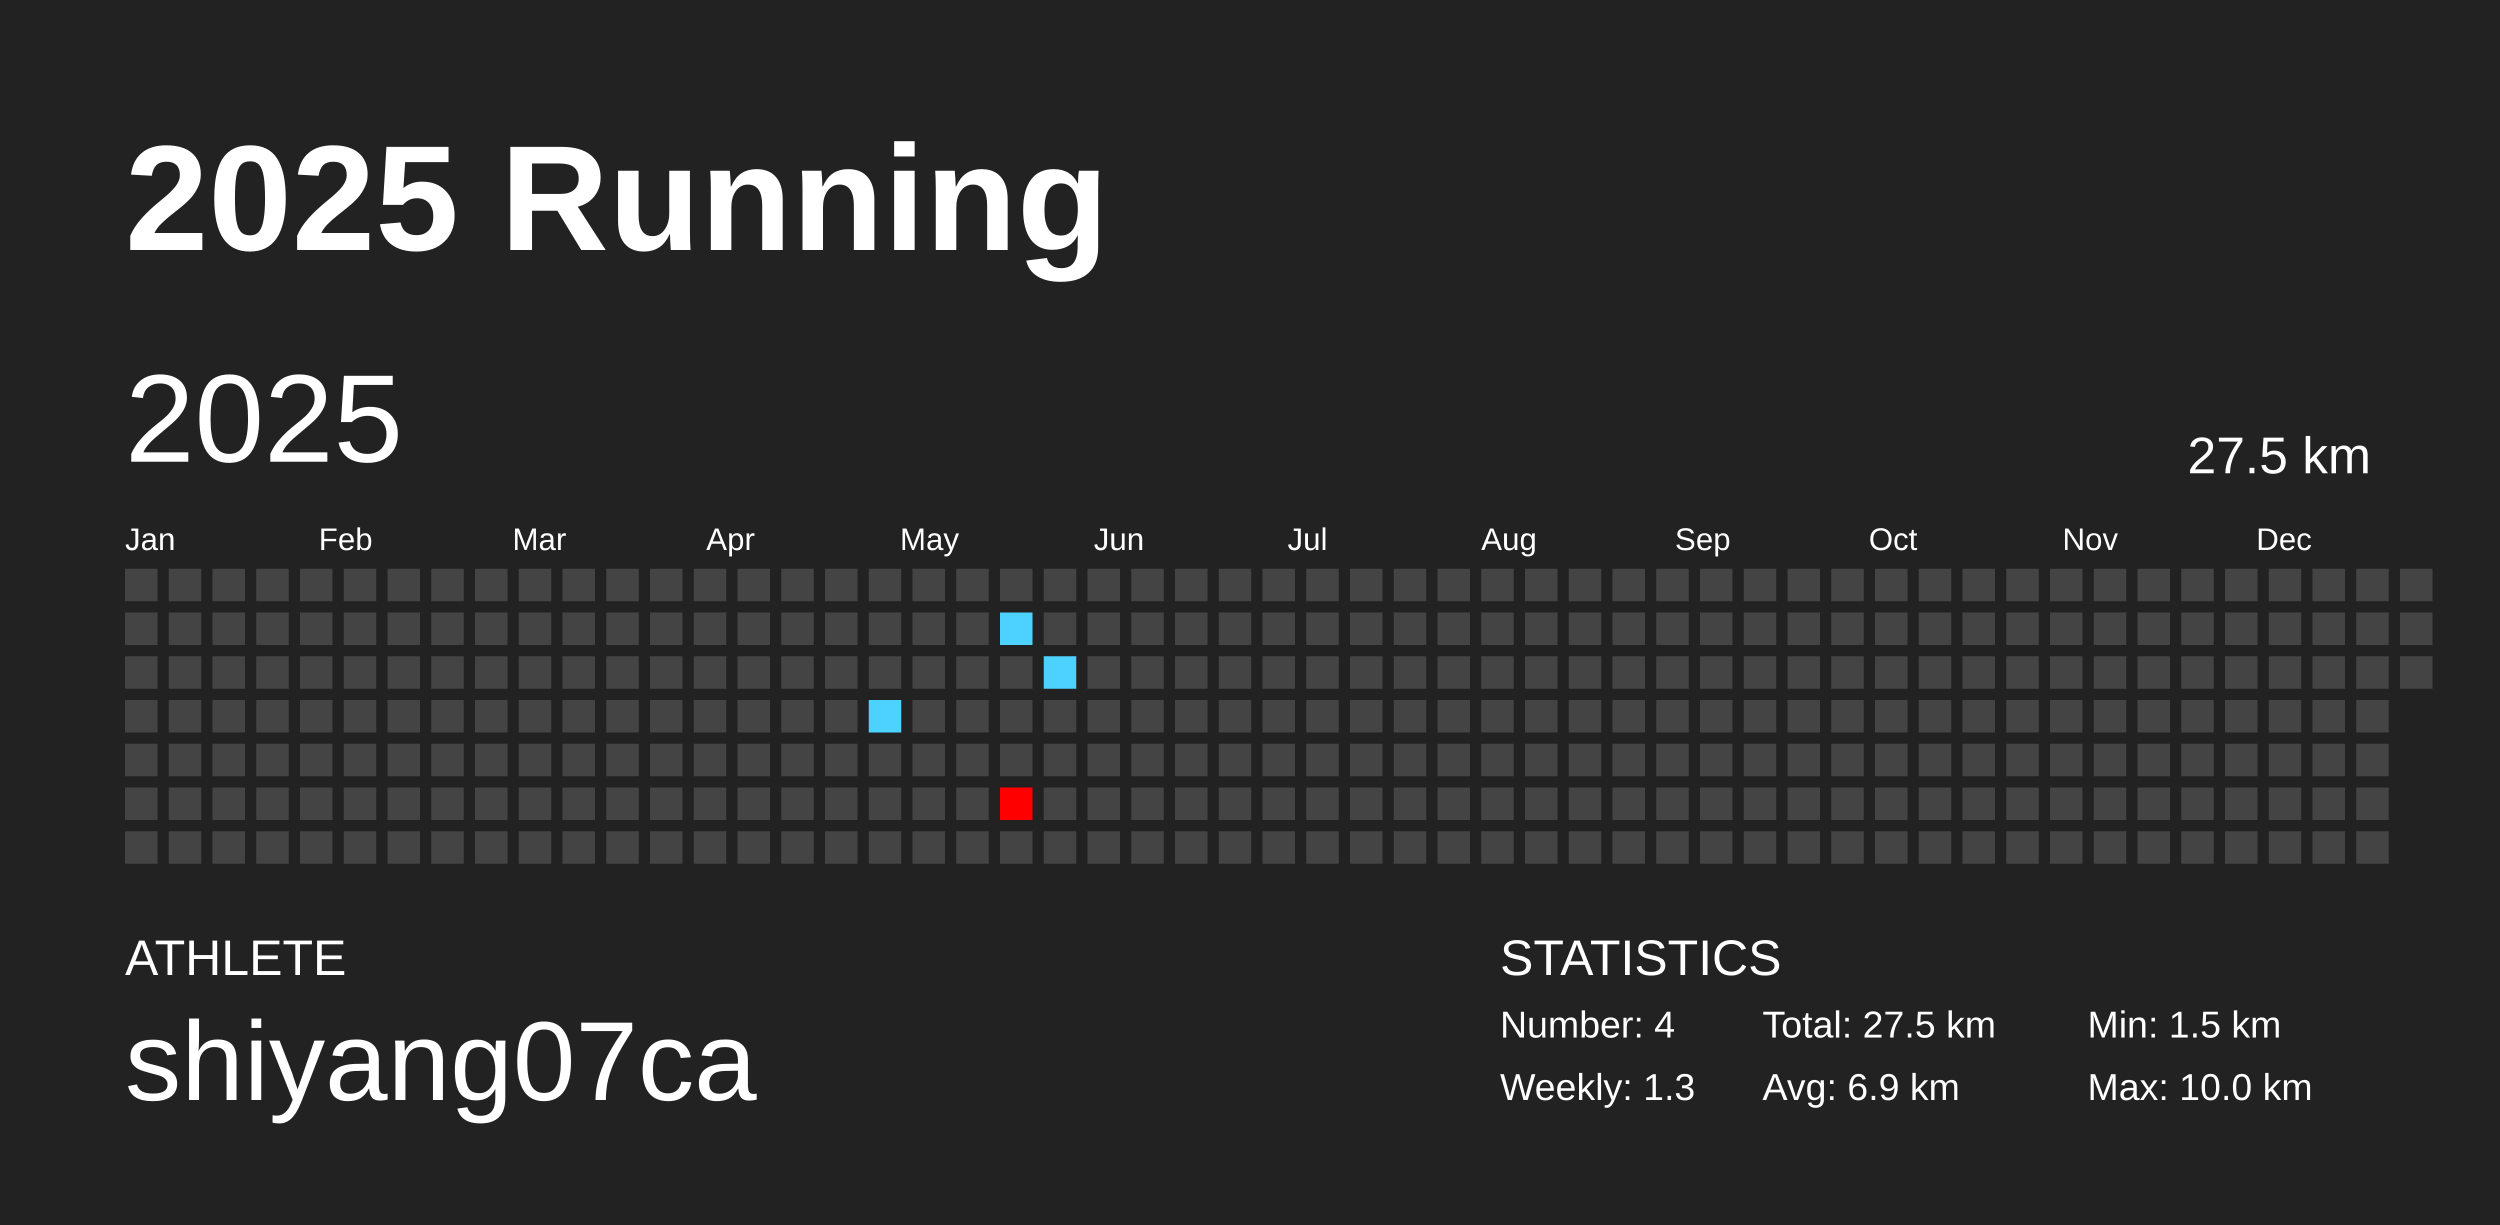
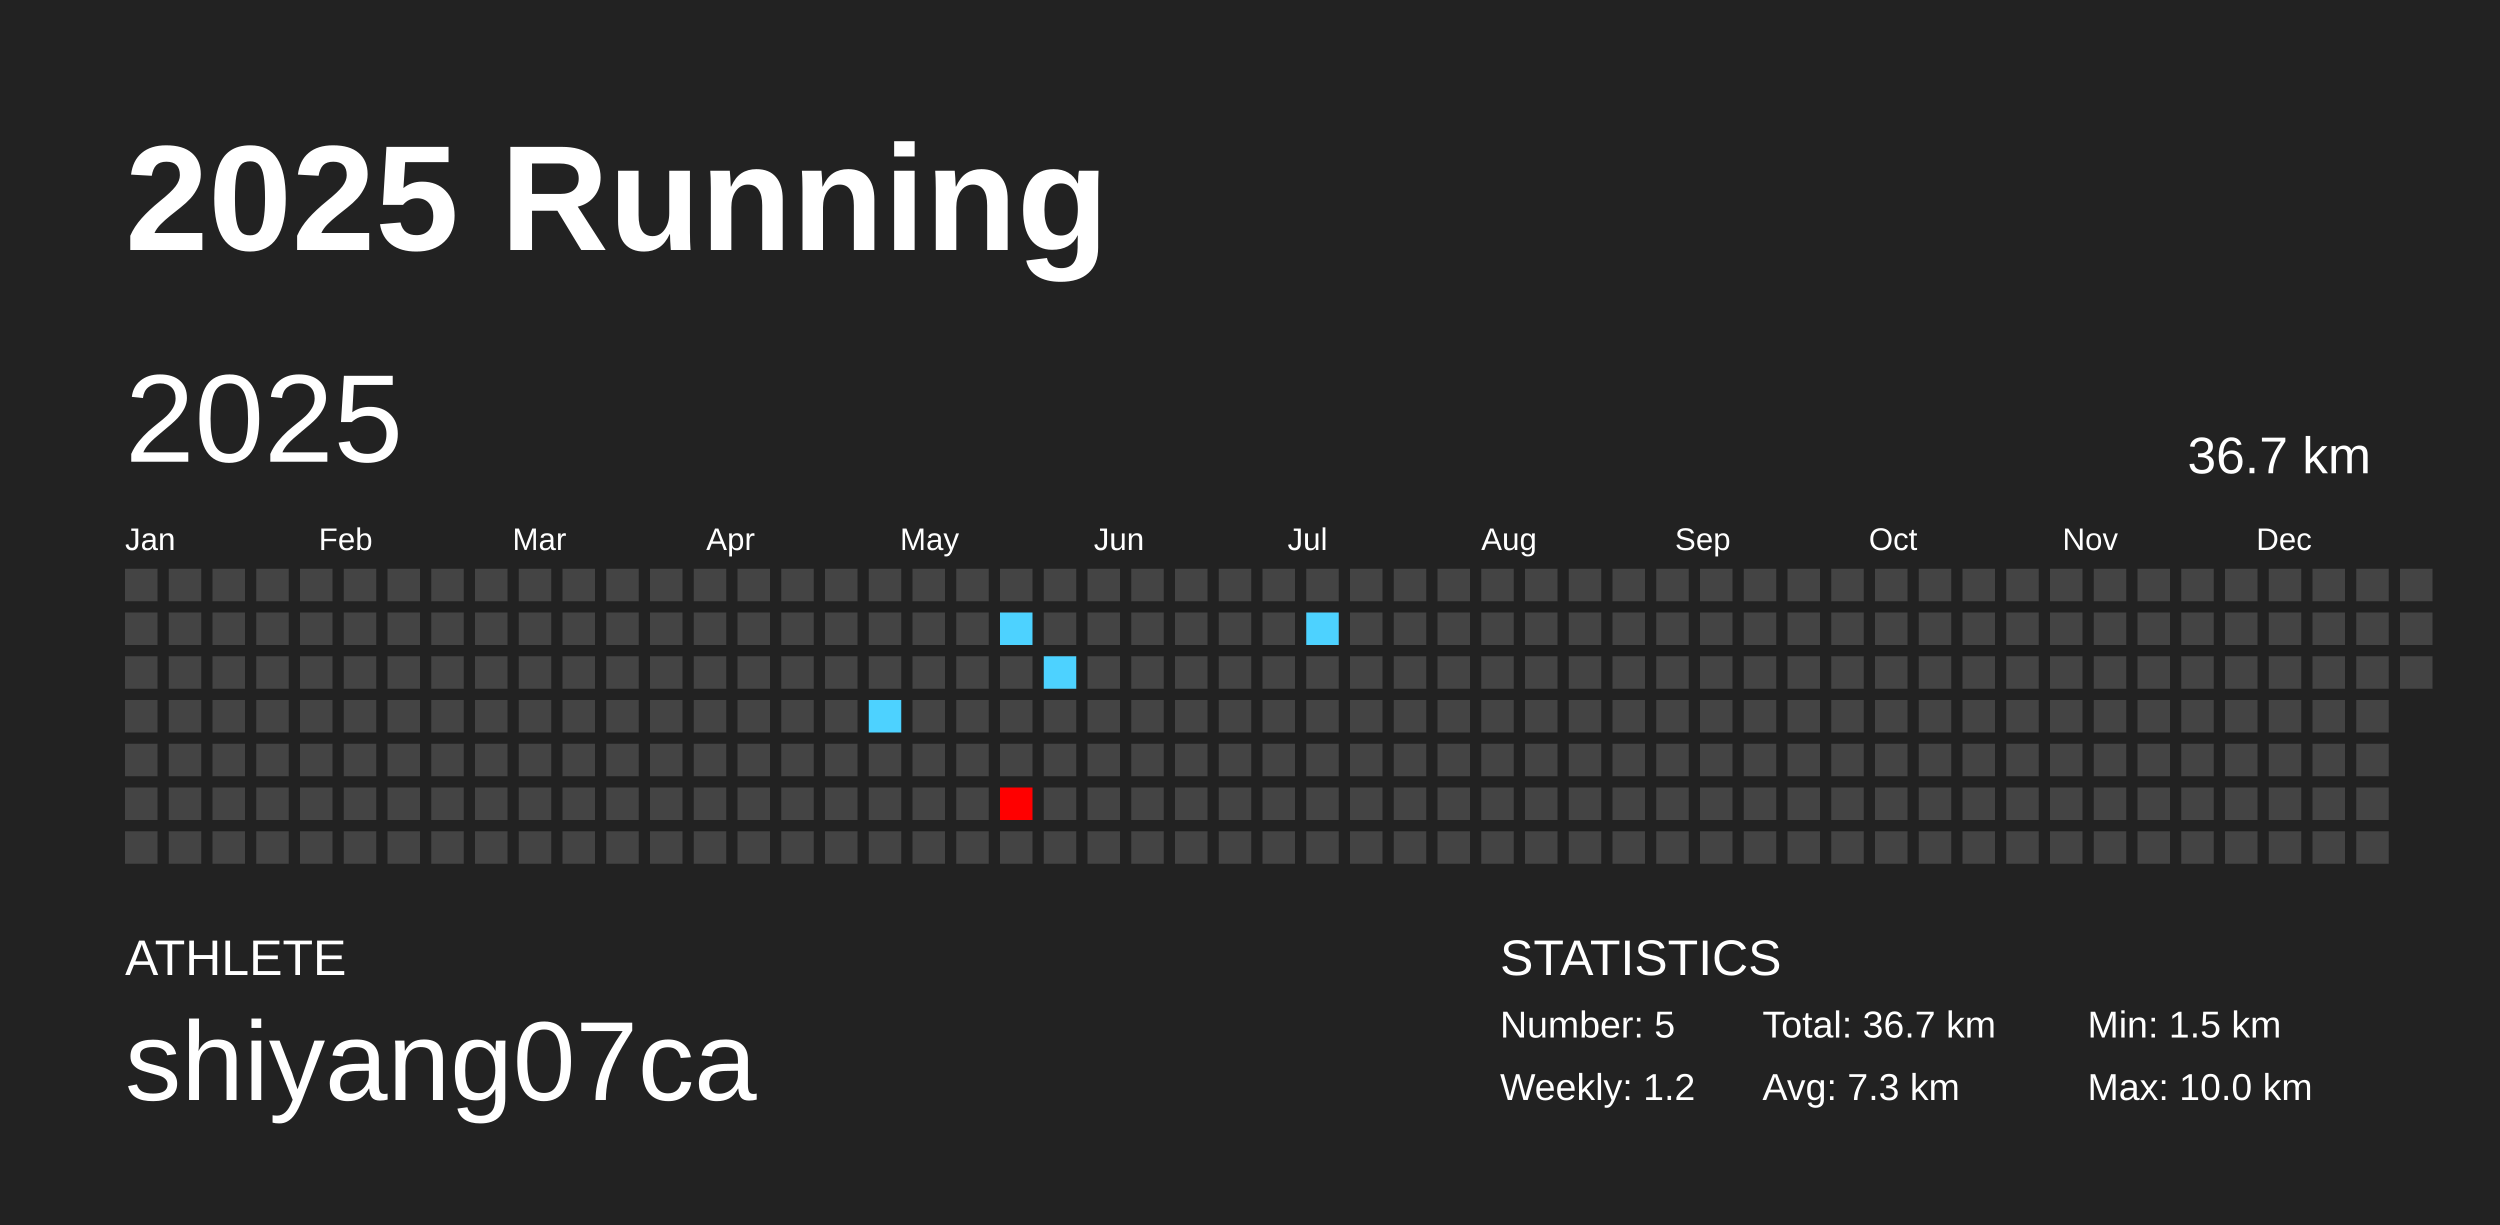
<svg xmlns="http://www.w3.org/2000/svg" baseProfile="full" height="98mm" version="1.1" viewBox="0,0,200,98" width="200mm">
  <defs />
  <rect fill="#222222" height="98" width="200" x="0" y="0" />
  <text fill="#FFFFFF" style="font-size:12px; font-family:Arial; font-weight:bold;" x="10" y="20">2025 Running</text>
  <text fill="#FFFFFF" style="font-size:4px; font-family:Arial" x="10" y="78">ATHLETE</text>
  <text fill="#FFFFFF" style="font-size:9px; font-family:Arial" x="10" y="88">shiyang07ca</text>
  <text fill="#FFFFFF" style="font-size:4px; font-family:Arial" x="120" y="78">STATISTICS</text>
-   <text fill="#FFFFFF" style="font-size:3px; font-family:Arial" x="120" y="83">Number: 4</text>
-   <text fill="#FFFFFF" style="font-size:3px; font-family:Arial" x="120" y="88">Weekly: 1.3</text>
-   <text fill="#FFFFFF" style="font-size:3px; font-family:Arial" x="141" y="83">Total: 27.5 km</text>
-   <text fill="#FFFFFF" style="font-size:3px; font-family:Arial" x="141" y="88">Avg: 6.9 km</text>
+   <text fill="#FFFFFF" style="font-size:3px; font-family:Arial" x="120" y="83">Number: 5</text>
+   <text fill="#FFFFFF" style="font-size:3px; font-family:Arial" x="120" y="88">Weekly: 1.2</text>
+   <text fill="#FFFFFF" style="font-size:3px; font-family:Arial" x="141" y="83">Total: 36.7 km</text>
+   <text fill="#FFFFFF" style="font-size:3px; font-family:Arial" x="141" y="88">Avg: 7.3 km</text>
  <text fill="#FFFFFF" style="font-size:3px; font-family:Arial" x="167" y="83">Min: 1.5 km</text>
  <text fill="#FFFFFF" style="font-size:3px; font-family:Arial" x="167" y="88">Max: 10.0 km</text>
  <text dominant-baseline="hanging" fill="#FFFFFF" style="font-size:10.0px; font-family:Arial;" x="10" y="30">2025</text>
-   <text dominant-baseline="hanging" fill="#FFFFFF" style="font-size:4.125px; font-family:Arial;" x="175" y="35">27.5 km</text>
+   <text dominant-baseline="hanging" fill="#FFFFFF" style="font-size:4.125px; font-family:Arial;" x="175" y="35">36.7 km</text>
  <text fill="#FFFFFF" style="font-size:2.5px; font-family:Arial" x="10.0" y="44">Jan</text>
  <text fill="#FFFFFF" style="font-size:2.5px; font-family:Arial" x="25.5" y="44">Feb</text>
  <text fill="#FFFFFF" style="font-size:2.5px; font-family:Arial" x="41.0" y="44">Mar</text>
  <text fill="#FFFFFF" style="font-size:2.5px; font-family:Arial" x="56.5" y="44">Apr</text>
  <text fill="#FFFFFF" style="font-size:2.5px; font-family:Arial" x="72.0" y="44">May</text>
  <text fill="#FFFFFF" style="font-size:2.5px; font-family:Arial" x="87.5" y="44">Jun</text>
  <text fill="#FFFFFF" style="font-size:2.5px; font-family:Arial" x="103.0" y="44">Jul</text>
  <text fill="#FFFFFF" style="font-size:2.5px; font-family:Arial" x="118.5" y="44">Aug</text>
  <text fill="#FFFFFF" style="font-size:2.5px; font-family:Arial" x="134.0" y="44">Sep</text>
  <text fill="#FFFFFF" style="font-size:2.5px; font-family:Arial" x="149.5" y="44">Oct</text>
  <text fill="#FFFFFF" style="font-size:2.5px; font-family:Arial" x="165.0" y="44">Nov</text>
  <text fill="#FFFFFF" style="font-size:2.5px; font-family:Arial" x="180.5" y="44">Dec</text>
  <rect fill="#444444" height="2.6" width="2.6" x="10.0" y="45.5" />
  <rect fill="#444444" height="2.6" width="2.6" x="10.0" y="49.0" />
  <rect fill="#444444" height="2.6" width="2.6" x="10.0" y="52.5" />
  <rect fill="#444444" height="2.6" width="2.6" x="10.0" y="56.0" />
  <rect fill="#444444" height="2.6" width="2.6" x="10.0" y="59.5" />
  <rect fill="#444444" height="2.6" width="2.6" x="10.0" y="63.0" />
  <rect fill="#444444" height="2.6" width="2.6" x="10.0" y="66.5" />
  <rect fill="#444444" height="2.6" width="2.6" x="13.5" y="45.5" />
  <rect fill="#444444" height="2.6" width="2.6" x="13.5" y="49.0" />
  <rect fill="#444444" height="2.6" width="2.6" x="13.5" y="52.5" />
  <rect fill="#444444" height="2.6" width="2.6" x="13.5" y="56.0" />
  <rect fill="#444444" height="2.6" width="2.6" x="13.5" y="59.5" />
  <rect fill="#444444" height="2.6" width="2.6" x="13.5" y="63.0" />
  <rect fill="#444444" height="2.6" width="2.6" x="13.5" y="66.5" />
  <rect fill="#444444" height="2.6" width="2.6" x="17.0" y="45.5" />
  <rect fill="#444444" height="2.6" width="2.6" x="17.0" y="49.0" />
  <rect fill="#444444" height="2.6" width="2.6" x="17.0" y="52.5" />
  <rect fill="#444444" height="2.6" width="2.6" x="17.0" y="56.0" />
  <rect fill="#444444" height="2.6" width="2.6" x="17.0" y="59.5" />
  <rect fill="#444444" height="2.6" width="2.6" x="17.0" y="63.0" />
  <rect fill="#444444" height="2.6" width="2.6" x="17.0" y="66.5" />
  <rect fill="#444444" height="2.6" width="2.6" x="20.5" y="45.5" />
  <rect fill="#444444" height="2.6" width="2.6" x="20.5" y="49.0" />
  <rect fill="#444444" height="2.6" width="2.6" x="20.5" y="52.5" />
  <rect fill="#444444" height="2.6" width="2.6" x="20.5" y="56.0" />
  <rect fill="#444444" height="2.6" width="2.6" x="20.5" y="59.5" />
  <rect fill="#444444" height="2.6" width="2.6" x="20.5" y="63.0" />
  <rect fill="#444444" height="2.6" width="2.6" x="20.5" y="66.5" />
  <rect fill="#444444" height="2.6" width="2.6" x="24.0" y="45.5" />
  <rect fill="#444444" height="2.6" width="2.6" x="24.0" y="49.0" />
  <rect fill="#444444" height="2.6" width="2.6" x="24.0" y="52.5" />
  <rect fill="#444444" height="2.6" width="2.6" x="24.0" y="56.0" />
  <rect fill="#444444" height="2.6" width="2.6" x="24.0" y="59.5" />
  <rect fill="#444444" height="2.6" width="2.6" x="24.0" y="63.0" />
  <rect fill="#444444" height="2.6" width="2.6" x="24.0" y="66.5" />
  <rect fill="#444444" height="2.6" width="2.6" x="27.5" y="45.5" />
  <rect fill="#444444" height="2.6" width="2.6" x="27.5" y="49.0" />
  <rect fill="#444444" height="2.6" width="2.6" x="27.5" y="52.5" />
  <rect fill="#444444" height="2.6" width="2.6" x="27.5" y="56.0" />
  <rect fill="#444444" height="2.6" width="2.6" x="27.5" y="59.5" />
  <rect fill="#444444" height="2.6" width="2.6" x="27.5" y="63.0" />
  <rect fill="#444444" height="2.6" width="2.6" x="27.5" y="66.5" />
  <rect fill="#444444" height="2.6" width="2.6" x="31.0" y="45.5" />
  <rect fill="#444444" height="2.6" width="2.6" x="31.0" y="49.0" />
  <rect fill="#444444" height="2.6" width="2.6" x="31.0" y="52.5" />
  <rect fill="#444444" height="2.6" width="2.6" x="31.0" y="56.0" />
  <rect fill="#444444" height="2.6" width="2.6" x="31.0" y="59.5" />
  <rect fill="#444444" height="2.6" width="2.6" x="31.0" y="63.0" />
  <rect fill="#444444" height="2.6" width="2.6" x="31.0" y="66.5" />
  <rect fill="#444444" height="2.6" width="2.6" x="34.5" y="45.5" />
  <rect fill="#444444" height="2.6" width="2.6" x="34.5" y="49.0" />
  <rect fill="#444444" height="2.6" width="2.6" x="34.5" y="52.5" />
  <rect fill="#444444" height="2.6" width="2.6" x="34.5" y="56.0" />
  <rect fill="#444444" height="2.6" width="2.6" x="34.5" y="59.5" />
  <rect fill="#444444" height="2.6" width="2.6" x="34.5" y="63.0" />
  <rect fill="#444444" height="2.6" width="2.6" x="34.5" y="66.5" />
  <rect fill="#444444" height="2.6" width="2.6" x="38.0" y="45.5" />
  <rect fill="#444444" height="2.6" width="2.6" x="38.0" y="49.0" />
  <rect fill="#444444" height="2.6" width="2.6" x="38.0" y="52.5" />
  <rect fill="#444444" height="2.6" width="2.6" x="38.0" y="56.0" />
  <rect fill="#444444" height="2.6" width="2.6" x="38.0" y="59.5" />
  <rect fill="#444444" height="2.6" width="2.6" x="38.0" y="63.0" />
  <rect fill="#444444" height="2.6" width="2.6" x="38.0" y="66.5" />
  <rect fill="#444444" height="2.6" width="2.6" x="41.5" y="45.5" />
  <rect fill="#444444" height="2.6" width="2.6" x="41.5" y="49.0" />
  <rect fill="#444444" height="2.6" width="2.6" x="41.5" y="52.5" />
  <rect fill="#444444" height="2.6" width="2.6" x="41.5" y="56.0" />
  <rect fill="#444444" height="2.6" width="2.6" x="41.5" y="59.5" />
  <rect fill="#444444" height="2.6" width="2.6" x="41.5" y="63.0" />
  <rect fill="#444444" height="2.6" width="2.6" x="41.5" y="66.5" />
  <rect fill="#444444" height="2.6" width="2.6" x="45.0" y="45.5" />
  <rect fill="#444444" height="2.6" width="2.6" x="45.0" y="49.0" />
  <rect fill="#444444" height="2.6" width="2.6" x="45.0" y="52.5" />
  <rect fill="#444444" height="2.6" width="2.6" x="45.0" y="56.0" />
  <rect fill="#444444" height="2.6" width="2.6" x="45.0" y="59.5" />
  <rect fill="#444444" height="2.6" width="2.6" x="45.0" y="63.0" />
  <rect fill="#444444" height="2.6" width="2.6" x="45.0" y="66.5" />
  <rect fill="#444444" height="2.6" width="2.6" x="48.5" y="45.5" />
  <rect fill="#444444" height="2.6" width="2.6" x="48.5" y="49.0" />
  <rect fill="#444444" height="2.6" width="2.6" x="48.5" y="52.5" />
  <rect fill="#444444" height="2.6" width="2.6" x="48.5" y="56.0" />
  <rect fill="#444444" height="2.6" width="2.6" x="48.5" y="59.5" />
  <rect fill="#444444" height="2.6" width="2.6" x="48.5" y="63.0" />
  <rect fill="#444444" height="2.6" width="2.6" x="48.5" y="66.5" />
  <rect fill="#444444" height="2.6" width="2.6" x="52.0" y="45.5" />
  <rect fill="#444444" height="2.6" width="2.6" x="52.0" y="49.0" />
  <rect fill="#444444" height="2.6" width="2.6" x="52.0" y="52.5" />
  <rect fill="#444444" height="2.6" width="2.6" x="52.0" y="56.0" />
  <rect fill="#444444" height="2.6" width="2.6" x="52.0" y="59.5" />
  <rect fill="#444444" height="2.6" width="2.6" x="52.0" y="63.0" />
  <rect fill="#444444" height="2.6" width="2.6" x="52.0" y="66.5" />
  <rect fill="#444444" height="2.6" width="2.6" x="55.5" y="45.5" />
  <rect fill="#444444" height="2.6" width="2.6" x="55.5" y="49.0" />
  <rect fill="#444444" height="2.6" width="2.6" x="55.5" y="52.5" />
  <rect fill="#444444" height="2.6" width="2.6" x="55.5" y="56.0" />
  <rect fill="#444444" height="2.6" width="2.6" x="55.5" y="59.5" />
  <rect fill="#444444" height="2.6" width="2.6" x="55.5" y="63.0" />
  <rect fill="#444444" height="2.6" width="2.6" x="55.5" y="66.5" />
  <rect fill="#444444" height="2.6" width="2.6" x="59.0" y="45.5" />
  <rect fill="#444444" height="2.6" width="2.6" x="59.0" y="49.0" />
  <rect fill="#444444" height="2.6" width="2.6" x="59.0" y="52.5" />
  <rect fill="#444444" height="2.6" width="2.6" x="59.0" y="56.0" />
  <rect fill="#444444" height="2.6" width="2.6" x="59.0" y="59.5" />
  <rect fill="#444444" height="2.6" width="2.6" x="59.0" y="63.0" />
  <rect fill="#444444" height="2.6" width="2.6" x="59.0" y="66.5" />
  <rect fill="#444444" height="2.6" width="2.6" x="62.5" y="45.5" />
  <rect fill="#444444" height="2.6" width="2.6" x="62.5" y="49.0" />
  <rect fill="#444444" height="2.6" width="2.6" x="62.5" y="52.5" />
  <rect fill="#444444" height="2.6" width="2.6" x="62.5" y="56.0" />
  <rect fill="#444444" height="2.6" width="2.6" x="62.5" y="59.5" />
  <rect fill="#444444" height="2.6" width="2.6" x="62.5" y="63.0" />
  <rect fill="#444444" height="2.6" width="2.6" x="62.5" y="66.5" />
  <rect fill="#444444" height="2.6" width="2.6" x="66.0" y="45.5" />
  <rect fill="#444444" height="2.6" width="2.6" x="66.0" y="49.0" />
  <rect fill="#444444" height="2.6" width="2.6" x="66.0" y="52.5" />
  <rect fill="#444444" height="2.6" width="2.6" x="66.0" y="56.0" />
  <rect fill="#444444" height="2.6" width="2.6" x="66.0" y="59.5" />
  <rect fill="#444444" height="2.6" width="2.6" x="66.0" y="63.0" />
  <rect fill="#444444" height="2.6" width="2.6" x="66.0" y="66.5" />
  <rect fill="#444444" height="2.6" width="2.6" x="69.5" y="45.5" />
  <rect fill="#444444" height="2.6" width="2.6" x="69.5" y="49.0" />
  <rect fill="#444444" height="2.6" width="2.6" x="69.5" y="52.5" />
  <rect fill="#4dd2ff" height="2.6" width="2.6" x="69.5" y="56.0" />
  <rect fill="#444444" height="2.6" width="2.6" x="69.5" y="59.5" />
  <rect fill="#444444" height="2.6" width="2.6" x="69.5" y="63.0" />
  <rect fill="#444444" height="2.6" width="2.6" x="69.5" y="66.5" />
  <rect fill="#444444" height="2.6" width="2.6" x="73.0" y="45.5" />
  <rect fill="#444444" height="2.6" width="2.6" x="73.0" y="49.0" />
  <rect fill="#444444" height="2.6" width="2.6" x="73.0" y="52.5" />
  <rect fill="#444444" height="2.6" width="2.6" x="73.0" y="56.0" />
  <rect fill="#444444" height="2.6" width="2.6" x="73.0" y="59.5" />
  <rect fill="#444444" height="2.6" width="2.6" x="73.0" y="63.0" />
  <rect fill="#444444" height="2.6" width="2.6" x="73.0" y="66.5" />
  <rect fill="#444444" height="2.6" width="2.6" x="76.5" y="45.5" />
  <rect fill="#444444" height="2.6" width="2.6" x="76.5" y="49.0" />
  <rect fill="#444444" height="2.6" width="2.6" x="76.5" y="52.5" />
  <rect fill="#444444" height="2.6" width="2.6" x="76.5" y="56.0" />
  <rect fill="#444444" height="2.6" width="2.6" x="76.5" y="59.5" />
  <rect fill="#444444" height="2.6" width="2.6" x="76.5" y="63.0" />
  <rect fill="#444444" height="2.6" width="2.6" x="76.5" y="66.5" />
  <rect fill="#444444" height="2.6" width="2.6" x="80.0" y="45.5" />
  <rect fill="#4dd2ff" height="2.6" width="2.6" x="80.0" y="49.0" />
  <rect fill="#444444" height="2.6" width="2.6" x="80.0" y="52.5" />
  <rect fill="#444444" height="2.6" width="2.6" x="80.0" y="56.0" />
  <rect fill="#444444" height="2.6" width="2.6" x="80.0" y="59.5" />
  <rect fill="#ff0000" height="2.6" width="2.6" x="80.0" y="63.0" />
  <rect fill="#444444" height="2.6" width="2.6" x="80.0" y="66.5" />
  <rect fill="#444444" height="2.6" width="2.6" x="83.5" y="45.5" />
  <rect fill="#444444" height="2.6" width="2.6" x="83.5" y="49.0" />
  <rect fill="#4dd2ff" height="2.6" width="2.6" x="83.5" y="52.5" />
  <rect fill="#444444" height="2.6" width="2.6" x="83.5" y="56.0" />
  <rect fill="#444444" height="2.6" width="2.6" x="83.5" y="59.5" />
  <rect fill="#444444" height="2.6" width="2.6" x="83.5" y="63.0" />
  <rect fill="#444444" height="2.6" width="2.6" x="83.5" y="66.5" />
  <rect fill="#444444" height="2.6" width="2.6" x="87.0" y="45.5" />
  <rect fill="#444444" height="2.6" width="2.6" x="87.0" y="49.0" />
  <rect fill="#444444" height="2.6" width="2.6" x="87.0" y="52.5" />
  <rect fill="#444444" height="2.6" width="2.6" x="87.0" y="56.0" />
  <rect fill="#444444" height="2.6" width="2.6" x="87.0" y="59.5" />
  <rect fill="#444444" height="2.6" width="2.6" x="87.0" y="63.0" />
  <rect fill="#444444" height="2.6" width="2.6" x="87.0" y="66.5" />
  <rect fill="#444444" height="2.6" width="2.6" x="90.5" y="45.5" />
  <rect fill="#444444" height="2.6" width="2.6" x="90.5" y="49.0" />
  <rect fill="#444444" height="2.6" width="2.6" x="90.5" y="52.5" />
  <rect fill="#444444" height="2.6" width="2.6" x="90.5" y="56.0" />
  <rect fill="#444444" height="2.6" width="2.6" x="90.5" y="59.5" />
  <rect fill="#444444" height="2.6" width="2.6" x="90.5" y="63.0" />
  <rect fill="#444444" height="2.6" width="2.6" x="90.5" y="66.5" />
  <rect fill="#444444" height="2.6" width="2.6" x="94.0" y="45.5" />
  <rect fill="#444444" height="2.6" width="2.6" x="94.0" y="49.0" />
  <rect fill="#444444" height="2.6" width="2.6" x="94.0" y="52.5" />
  <rect fill="#444444" height="2.6" width="2.6" x="94.0" y="56.0" />
  <rect fill="#444444" height="2.6" width="2.6" x="94.0" y="59.5" />
  <rect fill="#444444" height="2.6" width="2.6" x="94.0" y="63.0" />
  <rect fill="#444444" height="2.6" width="2.6" x="94.0" y="66.5" />
  <rect fill="#444444" height="2.6" width="2.6" x="97.5" y="45.5" />
  <rect fill="#444444" height="2.6" width="2.6" x="97.5" y="49.0" />
  <rect fill="#444444" height="2.6" width="2.6" x="97.5" y="52.5" />
  <rect fill="#444444" height="2.6" width="2.6" x="97.5" y="56.0" />
  <rect fill="#444444" height="2.6" width="2.6" x="97.5" y="59.5" />
  <rect fill="#444444" height="2.6" width="2.6" x="97.5" y="63.0" />
  <rect fill="#444444" height="2.6" width="2.6" x="97.5" y="66.5" />
  <rect fill="#444444" height="2.6" width="2.6" x="101.0" y="45.5" />
  <rect fill="#444444" height="2.6" width="2.6" x="101.0" y="49.0" />
  <rect fill="#444444" height="2.6" width="2.6" x="101.0" y="52.5" />
  <rect fill="#444444" height="2.6" width="2.6" x="101.0" y="56.0" />
  <rect fill="#444444" height="2.6" width="2.6" x="101.0" y="59.5" />
  <rect fill="#444444" height="2.6" width="2.6" x="101.0" y="63.0" />
  <rect fill="#444444" height="2.6" width="2.6" x="101.0" y="66.5" />
  <rect fill="#444444" height="2.6" width="2.6" x="104.5" y="45.5" />
-   <rect fill="#444444" height="2.6" width="2.6" x="104.5" y="49.0" />
+   <rect fill="#4dd2ff" height="2.6" width="2.6" x="104.5" y="49.0" />
  <rect fill="#444444" height="2.6" width="2.6" x="104.5" y="52.5" />
  <rect fill="#444444" height="2.6" width="2.6" x="104.5" y="56.0" />
  <rect fill="#444444" height="2.6" width="2.6" x="104.5" y="59.5" />
  <rect fill="#444444" height="2.6" width="2.6" x="104.5" y="63.0" />
  <rect fill="#444444" height="2.6" width="2.6" x="104.5" y="66.5" />
  <rect fill="#444444" height="2.6" width="2.6" x="108.0" y="45.5" />
  <rect fill="#444444" height="2.6" width="2.6" x="108.0" y="49.0" />
  <rect fill="#444444" height="2.6" width="2.6" x="108.0" y="52.5" />
  <rect fill="#444444" height="2.6" width="2.6" x="108.0" y="56.0" />
  <rect fill="#444444" height="2.6" width="2.6" x="108.0" y="59.5" />
  <rect fill="#444444" height="2.6" width="2.6" x="108.0" y="63.0" />
  <rect fill="#444444" height="2.6" width="2.6" x="108.0" y="66.5" />
  <rect fill="#444444" height="2.6" width="2.6" x="111.5" y="45.5" />
  <rect fill="#444444" height="2.6" width="2.6" x="111.5" y="49.0" />
  <rect fill="#444444" height="2.6" width="2.6" x="111.5" y="52.5" />
  <rect fill="#444444" height="2.6" width="2.6" x="111.5" y="56.0" />
  <rect fill="#444444" height="2.6" width="2.6" x="111.5" y="59.5" />
  <rect fill="#444444" height="2.6" width="2.6" x="111.5" y="63.0" />
  <rect fill="#444444" height="2.6" width="2.6" x="111.5" y="66.5" />
  <rect fill="#444444" height="2.6" width="2.6" x="115.0" y="45.5" />
  <rect fill="#444444" height="2.6" width="2.6" x="115.0" y="49.0" />
  <rect fill="#444444" height="2.6" width="2.6" x="115.0" y="52.5" />
  <rect fill="#444444" height="2.6" width="2.6" x="115.0" y="56.0" />
  <rect fill="#444444" height="2.6" width="2.6" x="115.0" y="59.5" />
  <rect fill="#444444" height="2.6" width="2.6" x="115.0" y="63.0" />
  <rect fill="#444444" height="2.6" width="2.6" x="115.0" y="66.5" />
  <rect fill="#444444" height="2.6" width="2.6" x="118.5" y="45.5" />
  <rect fill="#444444" height="2.6" width="2.6" x="118.5" y="49.0" />
  <rect fill="#444444" height="2.6" width="2.6" x="118.5" y="52.5" />
  <rect fill="#444444" height="2.6" width="2.6" x="118.5" y="56.0" />
  <rect fill="#444444" height="2.6" width="2.6" x="118.5" y="59.5" />
  <rect fill="#444444" height="2.6" width="2.6" x="118.5" y="63.0" />
  <rect fill="#444444" height="2.6" width="2.6" x="118.5" y="66.5" />
  <rect fill="#444444" height="2.6" width="2.6" x="122.0" y="45.5" />
  <rect fill="#444444" height="2.6" width="2.6" x="122.0" y="49.0" />
  <rect fill="#444444" height="2.6" width="2.6" x="122.0" y="52.5" />
  <rect fill="#444444" height="2.6" width="2.6" x="122.0" y="56.0" />
  <rect fill="#444444" height="2.6" width="2.6" x="122.0" y="59.5" />
  <rect fill="#444444" height="2.6" width="2.6" x="122.0" y="63.0" />
  <rect fill="#444444" height="2.6" width="2.6" x="122.0" y="66.5" />
  <rect fill="#444444" height="2.6" width="2.6" x="125.5" y="45.5" />
  <rect fill="#444444" height="2.6" width="2.6" x="125.5" y="49.0" />
  <rect fill="#444444" height="2.6" width="2.6" x="125.5" y="52.5" />
  <rect fill="#444444" height="2.6" width="2.6" x="125.5" y="56.0" />
  <rect fill="#444444" height="2.6" width="2.6" x="125.5" y="59.5" />
  <rect fill="#444444" height="2.6" width="2.6" x="125.5" y="63.0" />
  <rect fill="#444444" height="2.6" width="2.6" x="125.5" y="66.5" />
  <rect fill="#444444" height="2.6" width="2.6" x="129.0" y="45.5" />
  <rect fill="#444444" height="2.6" width="2.6" x="129.0" y="49.0" />
  <rect fill="#444444" height="2.6" width="2.6" x="129.0" y="52.5" />
  <rect fill="#444444" height="2.6" width="2.6" x="129.0" y="56.0" />
  <rect fill="#444444" height="2.6" width="2.6" x="129.0" y="59.5" />
  <rect fill="#444444" height="2.6" width="2.6" x="129.0" y="63.0" />
  <rect fill="#444444" height="2.6" width="2.6" x="129.0" y="66.5" />
  <rect fill="#444444" height="2.6" width="2.6" x="132.5" y="45.5" />
  <rect fill="#444444" height="2.6" width="2.6" x="132.5" y="49.0" />
  <rect fill="#444444" height="2.6" width="2.6" x="132.5" y="52.5" />
  <rect fill="#444444" height="2.6" width="2.6" x="132.5" y="56.0" />
  <rect fill="#444444" height="2.6" width="2.6" x="132.5" y="59.5" />
  <rect fill="#444444" height="2.6" width="2.6" x="132.5" y="63.0" />
  <rect fill="#444444" height="2.6" width="2.6" x="132.5" y="66.5" />
  <rect fill="#444444" height="2.6" width="2.6" x="136.0" y="45.5" />
  <rect fill="#444444" height="2.6" width="2.6" x="136.0" y="49.0" />
  <rect fill="#444444" height="2.6" width="2.6" x="136.0" y="52.5" />
  <rect fill="#444444" height="2.6" width="2.6" x="136.0" y="56.0" />
  <rect fill="#444444" height="2.6" width="2.6" x="136.0" y="59.5" />
  <rect fill="#444444" height="2.6" width="2.6" x="136.0" y="63.0" />
  <rect fill="#444444" height="2.6" width="2.6" x="136.0" y="66.5" />
  <rect fill="#444444" height="2.6" width="2.6" x="139.5" y="45.5" />
  <rect fill="#444444" height="2.6" width="2.6" x="139.5" y="49.0" />
  <rect fill="#444444" height="2.6" width="2.6" x="139.5" y="52.5" />
  <rect fill="#444444" height="2.6" width="2.6" x="139.5" y="56.0" />
  <rect fill="#444444" height="2.6" width="2.6" x="139.5" y="59.5" />
  <rect fill="#444444" height="2.6" width="2.6" x="139.5" y="63.0" />
  <rect fill="#444444" height="2.6" width="2.6" x="139.5" y="66.5" />
  <rect fill="#444444" height="2.6" width="2.6" x="143.0" y="45.5" />
  <rect fill="#444444" height="2.6" width="2.6" x="143.0" y="49.0" />
  <rect fill="#444444" height="2.6" width="2.6" x="143.0" y="52.5" />
  <rect fill="#444444" height="2.6" width="2.6" x="143.0" y="56.0" />
  <rect fill="#444444" height="2.6" width="2.6" x="143.0" y="59.5" />
  <rect fill="#444444" height="2.6" width="2.6" x="143.0" y="63.0" />
  <rect fill="#444444" height="2.6" width="2.6" x="143.0" y="66.5" />
  <rect fill="#444444" height="2.6" width="2.6" x="146.5" y="45.5" />
  <rect fill="#444444" height="2.6" width="2.6" x="146.5" y="49.0" />
  <rect fill="#444444" height="2.6" width="2.6" x="146.5" y="52.5" />
  <rect fill="#444444" height="2.6" width="2.6" x="146.5" y="56.0" />
  <rect fill="#444444" height="2.6" width="2.6" x="146.5" y="59.5" />
  <rect fill="#444444" height="2.6" width="2.6" x="146.5" y="63.0" />
  <rect fill="#444444" height="2.6" width="2.6" x="146.5" y="66.5" />
  <rect fill="#444444" height="2.6" width="2.6" x="150.0" y="45.5" />
  <rect fill="#444444" height="2.6" width="2.6" x="150.0" y="49.0" />
  <rect fill="#444444" height="2.6" width="2.6" x="150.0" y="52.5" />
  <rect fill="#444444" height="2.6" width="2.6" x="150.0" y="56.0" />
  <rect fill="#444444" height="2.6" width="2.6" x="150.0" y="59.5" />
  <rect fill="#444444" height="2.6" width="2.6" x="150.0" y="63.0" />
  <rect fill="#444444" height="2.6" width="2.6" x="150.0" y="66.5" />
  <rect fill="#444444" height="2.6" width="2.6" x="153.5" y="45.5" />
  <rect fill="#444444" height="2.6" width="2.6" x="153.5" y="49.0" />
  <rect fill="#444444" height="2.6" width="2.6" x="153.5" y="52.5" />
  <rect fill="#444444" height="2.6" width="2.6" x="153.5" y="56.0" />
  <rect fill="#444444" height="2.6" width="2.6" x="153.5" y="59.5" />
  <rect fill="#444444" height="2.6" width="2.6" x="153.5" y="63.0" />
  <rect fill="#444444" height="2.6" width="2.6" x="153.5" y="66.5" />
  <rect fill="#444444" height="2.6" width="2.6" x="157.0" y="45.5" />
  <rect fill="#444444" height="2.6" width="2.6" x="157.0" y="49.0" />
  <rect fill="#444444" height="2.6" width="2.6" x="157.0" y="52.5" />
  <rect fill="#444444" height="2.6" width="2.6" x="157.0" y="56.0" />
  <rect fill="#444444" height="2.6" width="2.6" x="157.0" y="59.5" />
  <rect fill="#444444" height="2.6" width="2.6" x="157.0" y="63.0" />
  <rect fill="#444444" height="2.6" width="2.6" x="157.0" y="66.5" />
  <rect fill="#444444" height="2.6" width="2.6" x="160.5" y="45.5" />
  <rect fill="#444444" height="2.6" width="2.6" x="160.5" y="49.0" />
  <rect fill="#444444" height="2.6" width="2.6" x="160.5" y="52.5" />
  <rect fill="#444444" height="2.6" width="2.6" x="160.5" y="56.0" />
  <rect fill="#444444" height="2.6" width="2.6" x="160.5" y="59.5" />
  <rect fill="#444444" height="2.6" width="2.6" x="160.5" y="63.0" />
  <rect fill="#444444" height="2.6" width="2.6" x="160.5" y="66.5" />
  <rect fill="#444444" height="2.6" width="2.6" x="164.0" y="45.5" />
  <rect fill="#444444" height="2.6" width="2.6" x="164.0" y="49.0" />
  <rect fill="#444444" height="2.6" width="2.6" x="164.0" y="52.5" />
  <rect fill="#444444" height="2.6" width="2.6" x="164.0" y="56.0" />
  <rect fill="#444444" height="2.6" width="2.6" x="164.0" y="59.5" />
  <rect fill="#444444" height="2.6" width="2.6" x="164.0" y="63.0" />
  <rect fill="#444444" height="2.6" width="2.6" x="164.0" y="66.5" />
  <rect fill="#444444" height="2.6" width="2.6" x="167.5" y="45.5" />
  <rect fill="#444444" height="2.6" width="2.6" x="167.5" y="49.0" />
  <rect fill="#444444" height="2.6" width="2.6" x="167.5" y="52.5" />
  <rect fill="#444444" height="2.6" width="2.6" x="167.5" y="56.0" />
  <rect fill="#444444" height="2.6" width="2.6" x="167.5" y="59.5" />
  <rect fill="#444444" height="2.6" width="2.6" x="167.5" y="63.0" />
  <rect fill="#444444" height="2.6" width="2.6" x="167.5" y="66.5" />
  <rect fill="#444444" height="2.6" width="2.6" x="171.0" y="45.5" />
  <rect fill="#444444" height="2.6" width="2.6" x="171.0" y="49.0" />
  <rect fill="#444444" height="2.6" width="2.6" x="171.0" y="52.5" />
  <rect fill="#444444" height="2.6" width="2.6" x="171.0" y="56.0" />
  <rect fill="#444444" height="2.6" width="2.6" x="171.0" y="59.5" />
  <rect fill="#444444" height="2.6" width="2.6" x="171.0" y="63.0" />
  <rect fill="#444444" height="2.6" width="2.6" x="171.0" y="66.5" />
  <rect fill="#444444" height="2.6" width="2.6" x="174.5" y="45.5" />
  <rect fill="#444444" height="2.6" width="2.6" x="174.5" y="49.0" />
  <rect fill="#444444" height="2.6" width="2.6" x="174.5" y="52.5" />
  <rect fill="#444444" height="2.6" width="2.6" x="174.5" y="56.0" />
  <rect fill="#444444" height="2.6" width="2.6" x="174.5" y="59.5" />
  <rect fill="#444444" height="2.6" width="2.6" x="174.5" y="63.0" />
  <rect fill="#444444" height="2.6" width="2.6" x="174.5" y="66.5" />
  <rect fill="#444444" height="2.6" width="2.6" x="178.0" y="45.5" />
  <rect fill="#444444" height="2.6" width="2.6" x="178.0" y="49.0" />
  <rect fill="#444444" height="2.6" width="2.6" x="178.0" y="52.5" />
  <rect fill="#444444" height="2.6" width="2.6" x="178.0" y="56.0" />
  <rect fill="#444444" height="2.6" width="2.6" x="178.0" y="59.5" />
  <rect fill="#444444" height="2.6" width="2.6" x="178.0" y="63.0" />
  <rect fill="#444444" height="2.6" width="2.6" x="178.0" y="66.5" />
  <rect fill="#444444" height="2.6" width="2.6" x="181.5" y="45.5" />
  <rect fill="#444444" height="2.6" width="2.6" x="181.5" y="49.0" />
  <rect fill="#444444" height="2.6" width="2.6" x="181.5" y="52.5" />
  <rect fill="#444444" height="2.6" width="2.6" x="181.5" y="56.0" />
  <rect fill="#444444" height="2.6" width="2.6" x="181.5" y="59.5" />
  <rect fill="#444444" height="2.6" width="2.6" x="181.5" y="63.0" />
  <rect fill="#444444" height="2.6" width="2.6" x="181.5" y="66.5" />
  <rect fill="#444444" height="2.6" width="2.6" x="185.0" y="45.5" />
  <rect fill="#444444" height="2.6" width="2.6" x="185.0" y="49.0" />
  <rect fill="#444444" height="2.6" width="2.6" x="185.0" y="52.5" />
  <rect fill="#444444" height="2.6" width="2.6" x="185.0" y="56.0" />
  <rect fill="#444444" height="2.6" width="2.6" x="185.0" y="59.5" />
  <rect fill="#444444" height="2.6" width="2.6" x="185.0" y="63.0" />
  <rect fill="#444444" height="2.6" width="2.6" x="185.0" y="66.5" />
  <rect fill="#444444" height="2.6" width="2.6" x="188.5" y="45.5" />
  <rect fill="#444444" height="2.6" width="2.6" x="188.5" y="49.0" />
  <rect fill="#444444" height="2.6" width="2.6" x="188.5" y="52.5" />
  <rect fill="#444444" height="2.6" width="2.6" x="188.5" y="56.0" />
  <rect fill="#444444" height="2.6" width="2.6" x="188.5" y="59.5" />
  <rect fill="#444444" height="2.6" width="2.6" x="188.5" y="63.0" />
  <rect fill="#444444" height="2.6" width="2.6" x="188.5" y="66.5" />
  <rect fill="#444444" height="2.6" width="2.6" x="192.0" y="45.5" />
  <rect fill="#444444" height="2.6" width="2.6" x="192.0" y="49.0" />
  <rect fill="#444444" height="2.6" width="2.6" x="192.0" y="52.5" />
</svg>
